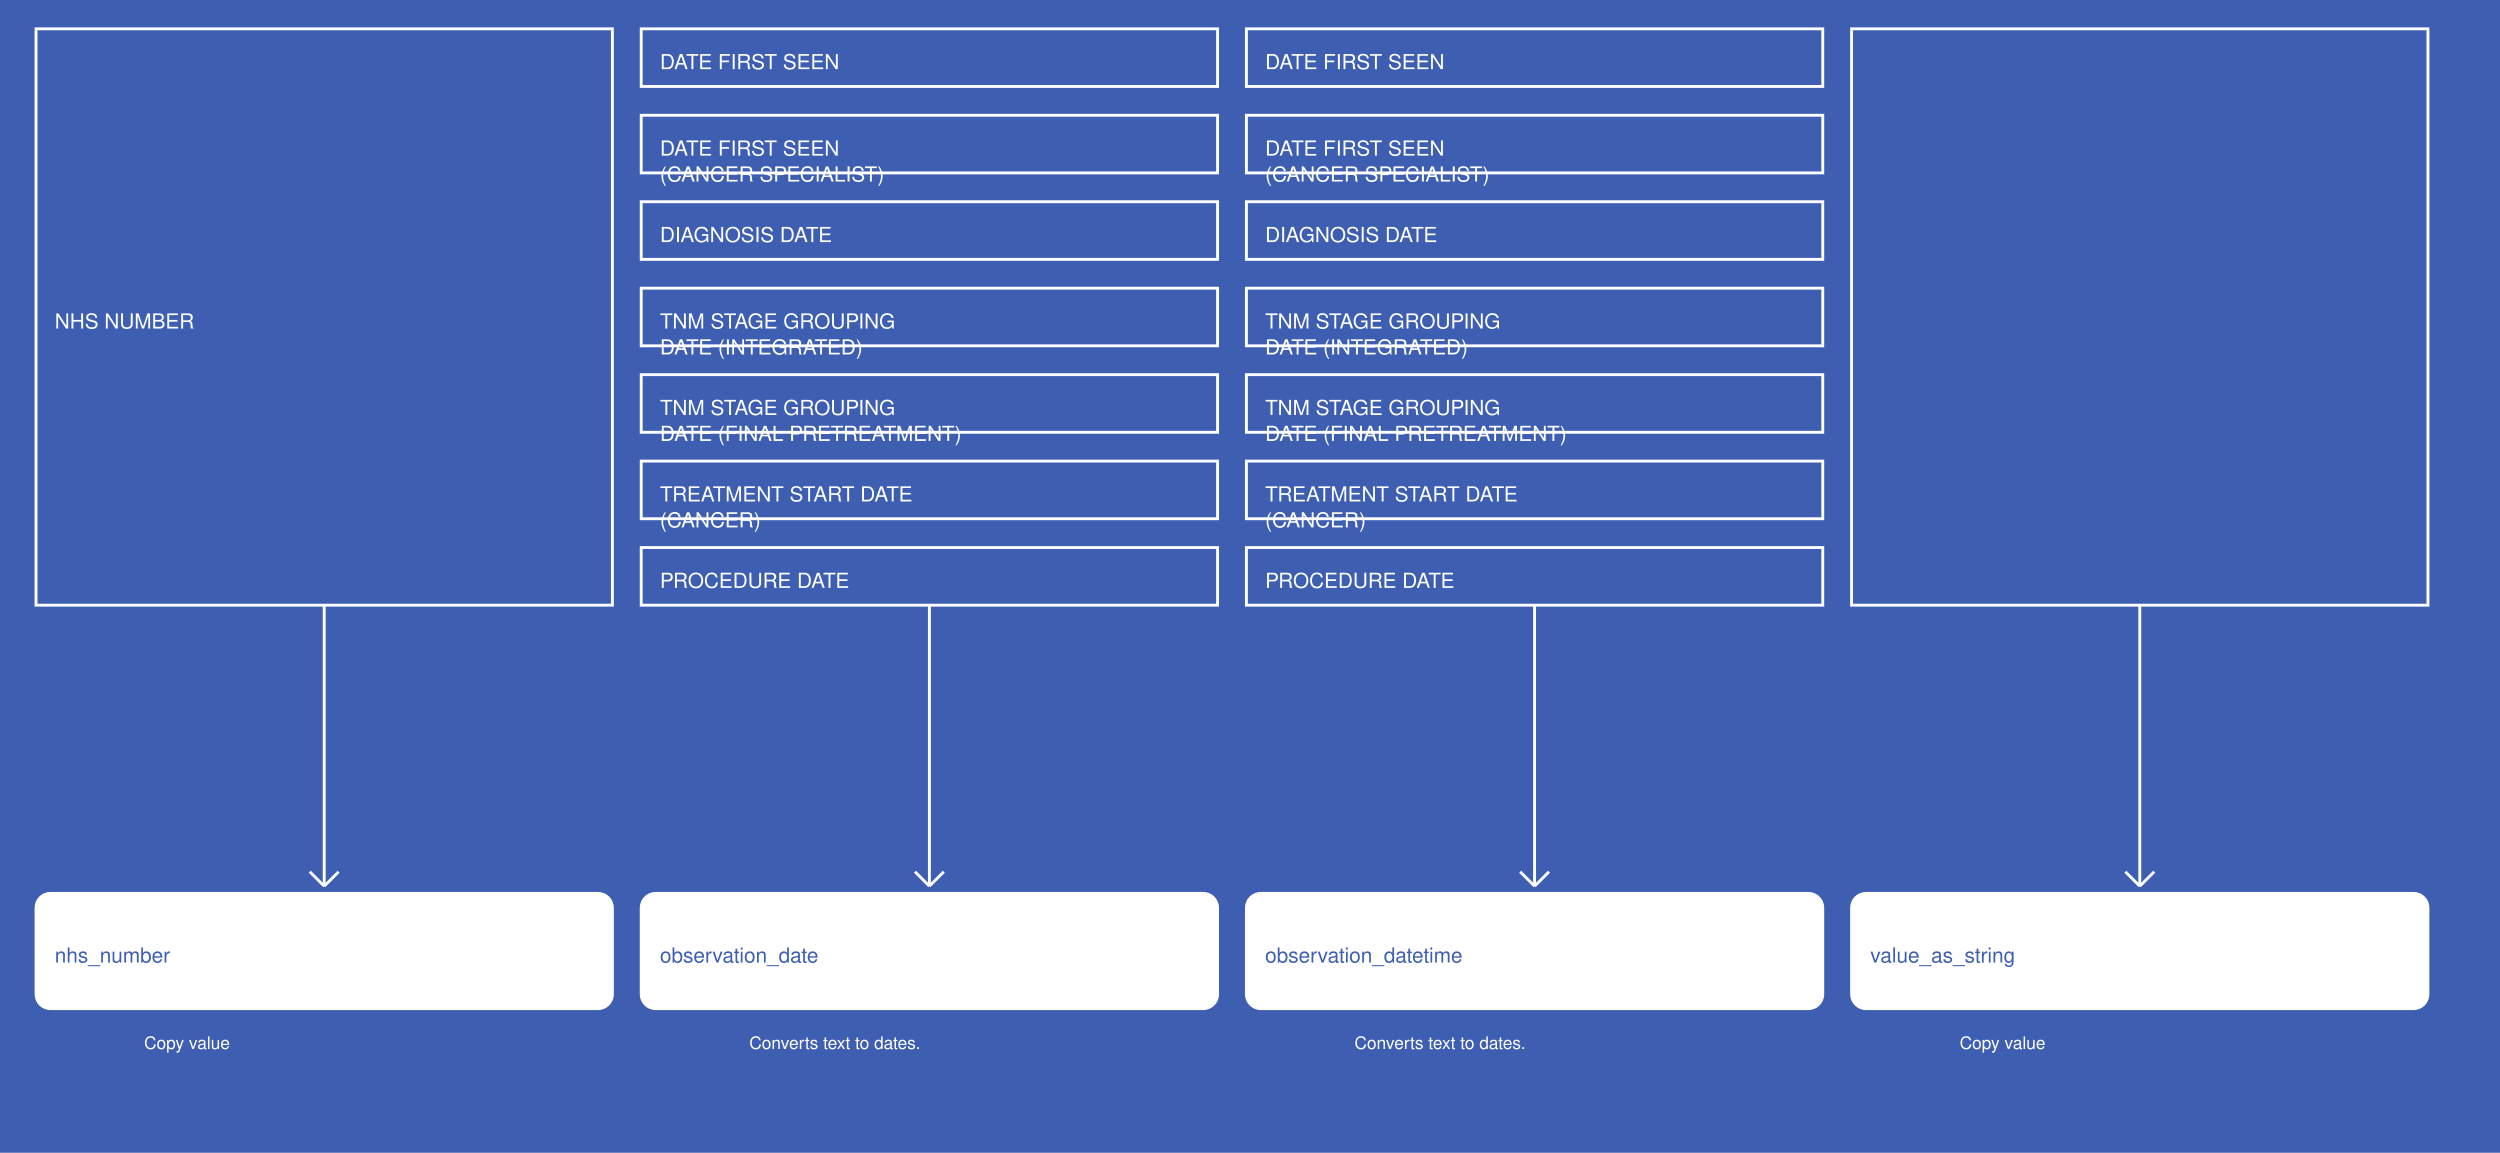
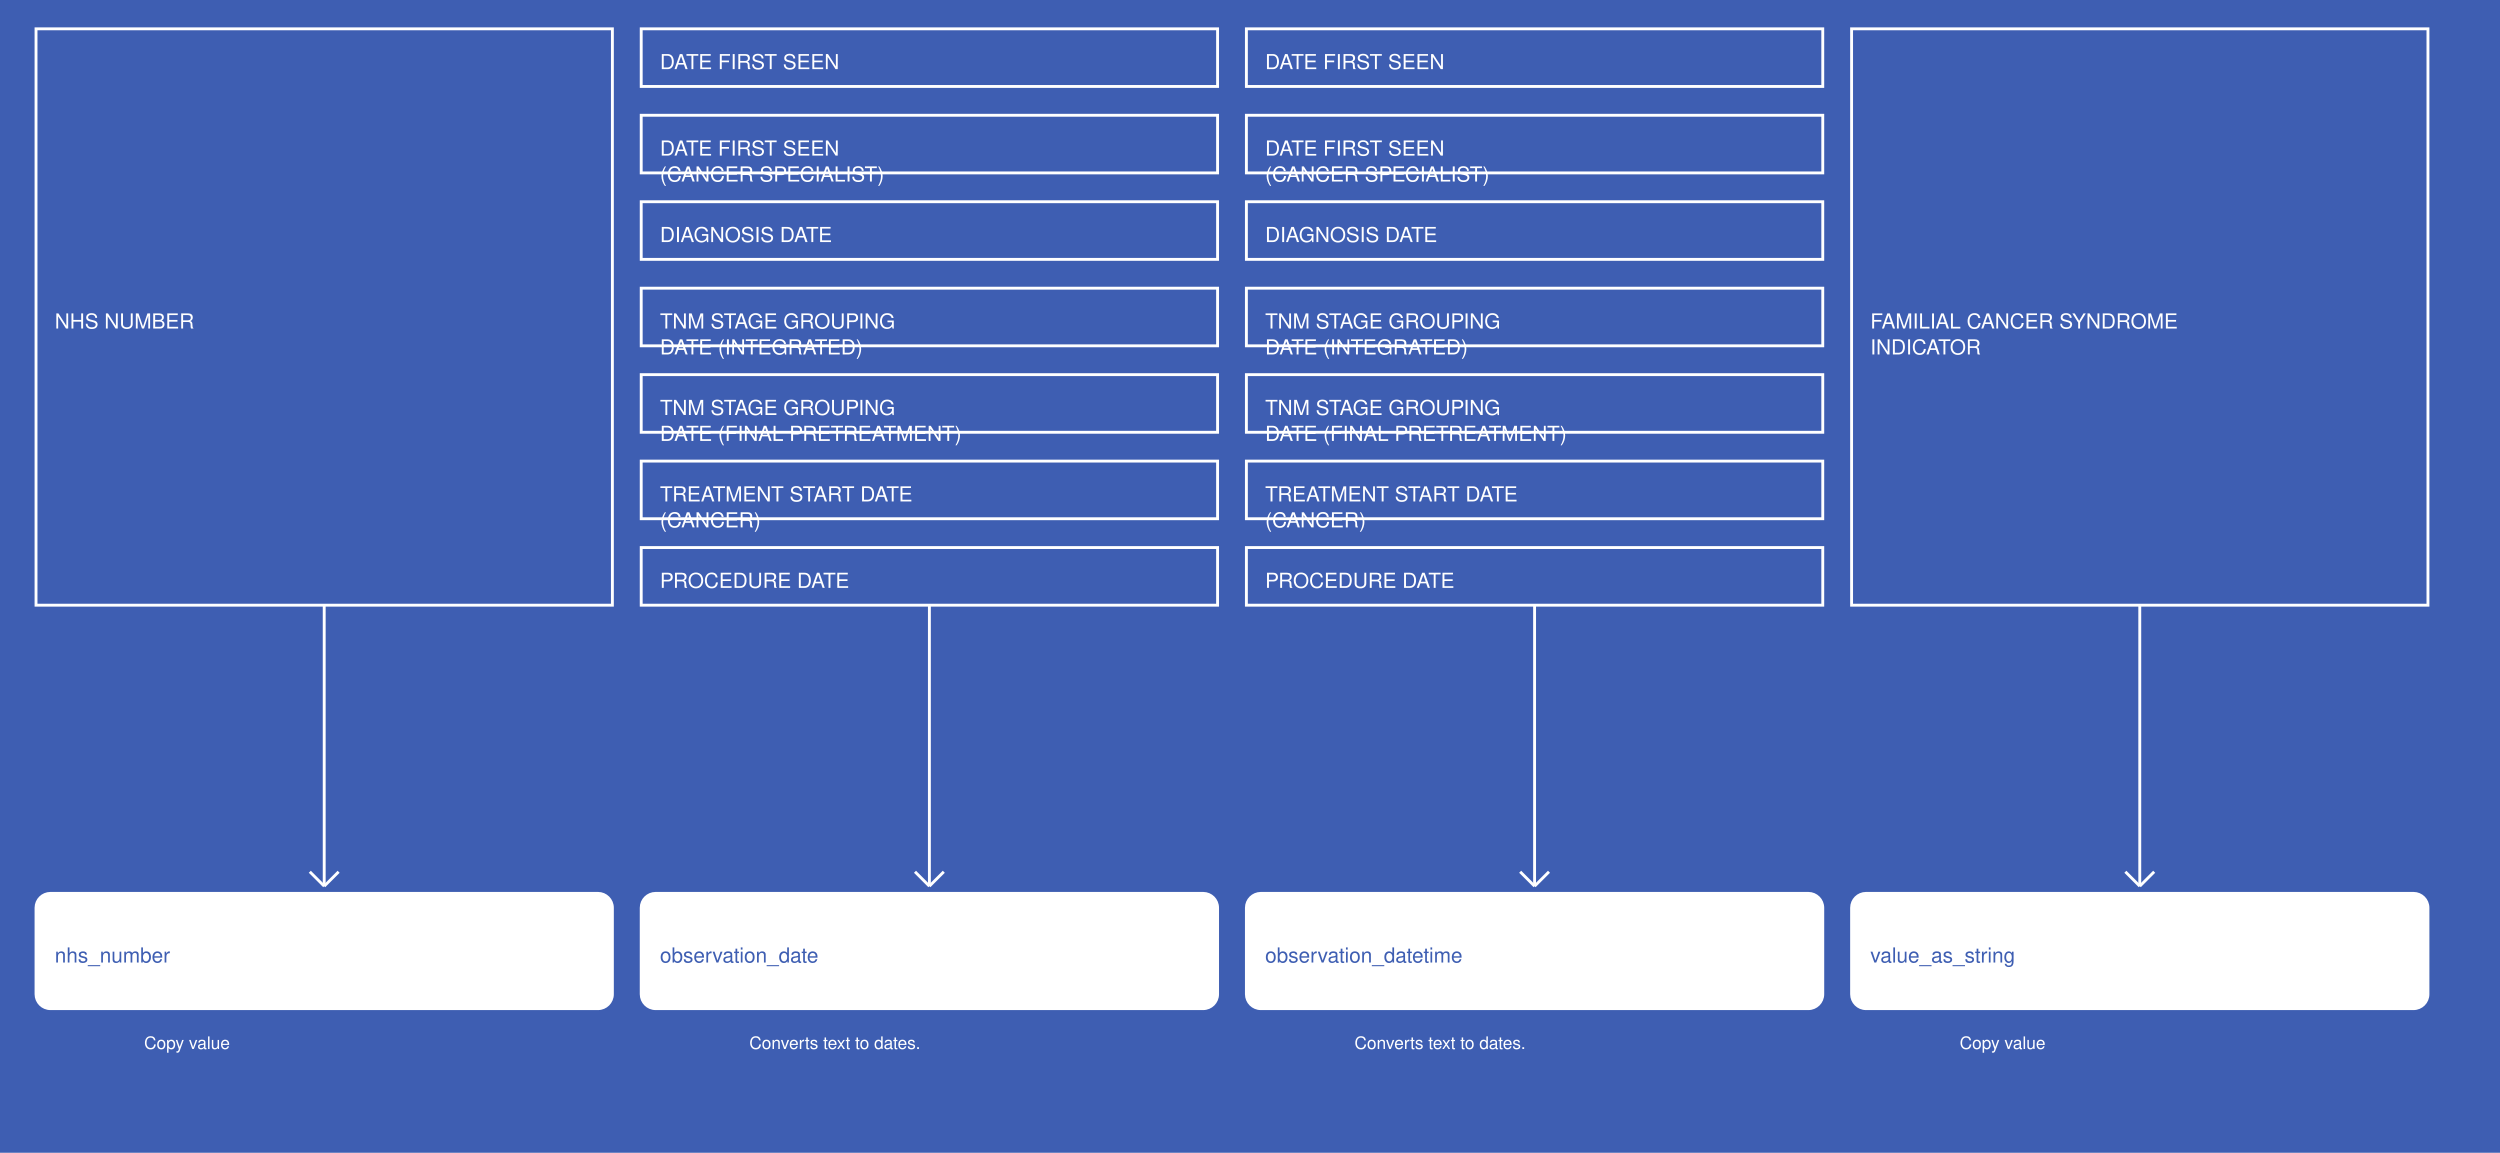
<svg xmlns="http://www.w3.org/2000/svg" width="1735" height="800">
  <rect width="100%" height="100%" fill="#3E5EB2" />
  <g>
    <rect x="25" y="20" width="400" height="400" fill="#3E5EB2" stroke="white" stroke-width="2" />
    <text x="38" y="228" fill="white" font-family="Helvetica" font-size="1.2em" text-anchor="start">NHS NUMBER</text>
  </g>
  <g>
    <line x1="225" y1="420" x2="225" y2="615" stroke="white" stroke-width="2" />
    <line x1="215" y1="605" x2="225" y2="615" stroke="white" stroke-width="2" />
    <line x1="235" y1="605" x2="225" y2="615" stroke="white" stroke-width="2" />
    <text x="100" y="728" fill="white" font-size="1em" font-family="Helvetica">Copy value</text>
  </g>
  <g>
    <rect x="25" y="620" width="400" height="80" fill="white" stroke="white" stroke-width="2" rx="10" />
    <text x="38" y="668" fill="#3E5EB2" font-family="Helvetica" font-size="1.2em" text-anchor="start">nhs_number</text>
  </g>
  <g>
    <rect x="445" y="20" width="400" height="40" fill="#3E5EB2" stroke="white" stroke-width="2" />
    <text x="458" y="48" fill="white" font-family="Helvetica" font-size="1.2em" text-anchor="start">DATE FIRST SEEN</text>
  </g>
  <g>
    <rect x="445" y="80" width="400" height="40" fill="#3E5EB2" stroke="white" stroke-width="2" />
    <text x="458" y="108" fill="white" font-family="Helvetica" font-size="1.2em" text-anchor="start">DATE FIRST SEEN</text>
    <text x="458" y="126" fill="white" font-family="Helvetica" font-size="1.2em" text-anchor="start">(CANCER SPECIALIST)</text>
  </g>
  <g>
    <rect x="445" y="140" width="400" height="40" fill="#3E5EB2" stroke="white" stroke-width="2" />
    <text x="458" y="168" fill="white" font-family="Helvetica" font-size="1.2em" text-anchor="start">DIAGNOSIS DATE</text>
  </g>
  <g>
    <rect x="445" y="200" width="400" height="40" fill="#3E5EB2" stroke="white" stroke-width="2" />
    <text x="458" y="228" fill="white" font-family="Helvetica" font-size="1.2em" text-anchor="start">TNM STAGE GROUPING</text>
    <text x="458" y="246" fill="white" font-family="Helvetica" font-size="1.2em" text-anchor="start">DATE (INTEGRATED)</text>
  </g>
  <g>
    <rect x="445" y="260" width="400" height="40" fill="#3E5EB2" stroke="white" stroke-width="2" />
    <text x="458" y="288" fill="white" font-family="Helvetica" font-size="1.2em" text-anchor="start">TNM STAGE GROUPING</text>
    <text x="458" y="306" fill="white" font-family="Helvetica" font-size="1.2em" text-anchor="start">DATE (FINAL PRETREATMENT)</text>
  </g>
  <g>
    <rect x="445" y="320" width="400" height="40" fill="#3E5EB2" stroke="white" stroke-width="2" />
    <text x="458" y="348" fill="white" font-family="Helvetica" font-size="1.2em" text-anchor="start">TREATMENT START DATE</text>
    <text x="458" y="366" fill="white" font-family="Helvetica" font-size="1.2em" text-anchor="start">(CANCER)</text>
  </g>
  <g>
    <rect x="445" y="380" width="400" height="40" fill="#3E5EB2" stroke="white" stroke-width="2" />
    <text x="458" y="408" fill="white" font-family="Helvetica" font-size="1.2em" text-anchor="start">PROCEDURE DATE</text>
  </g>
  <g>
    <line x1="645" y1="420" x2="645" y2="615" stroke="white" stroke-width="2" />
    <line x1="635" y1="605" x2="645" y2="615" stroke="white" stroke-width="2" />
    <line x1="655" y1="605" x2="645" y2="615" stroke="white" stroke-width="2" />
    <text x="520" y="728" fill="white" font-size="1em" font-family="Helvetica">Converts text to dates.</text>
  </g>
  <g>
    <rect x="445" y="620" width="400" height="80" fill="white" stroke="white" stroke-width="2" rx="10" />
    <text x="458" y="668" fill="#3E5EB2" font-family="Helvetica" font-size="1.2em" text-anchor="start">observation_date</text>
  </g>
  <g>
    <rect x="865" y="20" width="400" height="40" fill="#3E5EB2" stroke="white" stroke-width="2" />
    <text x="878" y="48" fill="white" font-family="Helvetica" font-size="1.2em" text-anchor="start">DATE FIRST SEEN</text>
  </g>
  <g>
    <rect x="865" y="80" width="400" height="40" fill="#3E5EB2" stroke="white" stroke-width="2" />
    <text x="878" y="108" fill="white" font-family="Helvetica" font-size="1.2em" text-anchor="start">DATE FIRST SEEN</text>
    <text x="878" y="126" fill="white" font-family="Helvetica" font-size="1.2em" text-anchor="start">(CANCER SPECIALIST)</text>
  </g>
  <g>
    <rect x="865" y="140" width="400" height="40" fill="#3E5EB2" stroke="white" stroke-width="2" />
    <text x="878" y="168" fill="white" font-family="Helvetica" font-size="1.2em" text-anchor="start">DIAGNOSIS DATE</text>
  </g>
  <g>
    <rect x="865" y="200" width="400" height="40" fill="#3E5EB2" stroke="white" stroke-width="2" />
    <text x="878" y="228" fill="white" font-family="Helvetica" font-size="1.2em" text-anchor="start">TNM STAGE GROUPING</text>
    <text x="878" y="246" fill="white" font-family="Helvetica" font-size="1.2em" text-anchor="start">DATE (INTEGRATED)</text>
  </g>
  <g>
    <rect x="865" y="260" width="400" height="40" fill="#3E5EB2" stroke="white" stroke-width="2" />
    <text x="878" y="288" fill="white" font-family="Helvetica" font-size="1.2em" text-anchor="start">TNM STAGE GROUPING</text>
    <text x="878" y="306" fill="white" font-family="Helvetica" font-size="1.2em" text-anchor="start">DATE (FINAL PRETREATMENT)</text>
  </g>
  <g>
    <rect x="865" y="320" width="400" height="40" fill="#3E5EB2" stroke="white" stroke-width="2" />
    <text x="878" y="348" fill="white" font-family="Helvetica" font-size="1.2em" text-anchor="start">TREATMENT START DATE</text>
    <text x="878" y="366" fill="white" font-family="Helvetica" font-size="1.2em" text-anchor="start">(CANCER)</text>
  </g>
  <g>
    <rect x="865" y="380" width="400" height="40" fill="#3E5EB2" stroke="white" stroke-width="2" />
    <text x="878" y="408" fill="white" font-family="Helvetica" font-size="1.2em" text-anchor="start">PROCEDURE DATE</text>
  </g>
  <g>
    <line x1="1065" y1="420" x2="1065" y2="615" stroke="white" stroke-width="2" />
    <line x1="1055" y1="605" x2="1065" y2="615" stroke="white" stroke-width="2" />
    <line x1="1075" y1="605" x2="1065" y2="615" stroke="white" stroke-width="2" />
    <text x="940" y="728" fill="white" font-size="1em" font-family="Helvetica">Converts text to dates.</text>
  </g>
  <g>
    <rect x="865" y="620" width="400" height="80" fill="white" stroke="white" stroke-width="2" rx="10" />
    <text x="878" y="668" fill="#3E5EB2" font-family="Helvetica" font-size="1.2em" text-anchor="start">observation_datetime</text>
  </g>
  <g>
    <rect x="1285" y="20" width="400" height="400" fill="#3E5EB2" stroke="white" stroke-width="2" />
-     <text x="1298" y="228" fill="white" font-family="Helvetica" font-size="1.2em" text-anchor="start" />
+     <text x="1298" y="228" fill="white" font-family="Helvetica" font-size="1.2em" text-anchor="start">FAMILIAL CANCER SYNDROME</text>
+     <text x="1298" y="246" fill="white" font-family="Helvetica" font-size="1.2em" text-anchor="start">INDICATOR</text>
  </g>
  <g>
    <line x1="1485" y1="420" x2="1485" y2="615" stroke="white" stroke-width="2" />
    <line x1="1475" y1="605" x2="1485" y2="615" stroke="white" stroke-width="2" />
    <line x1="1495" y1="605" x2="1485" y2="615" stroke="white" stroke-width="2" />
    <text x="1360" y="728" fill="white" font-size="1em" font-family="Helvetica">Copy value</text>
  </g>
  <g>
    <rect x="1285" y="620" width="400" height="80" fill="white" stroke="white" stroke-width="2" rx="10" />
    <text x="1298" y="668" fill="#3E5EB2" font-family="Helvetica" font-size="1.2em" text-anchor="start">value_as_string</text>
  </g>
</svg>
